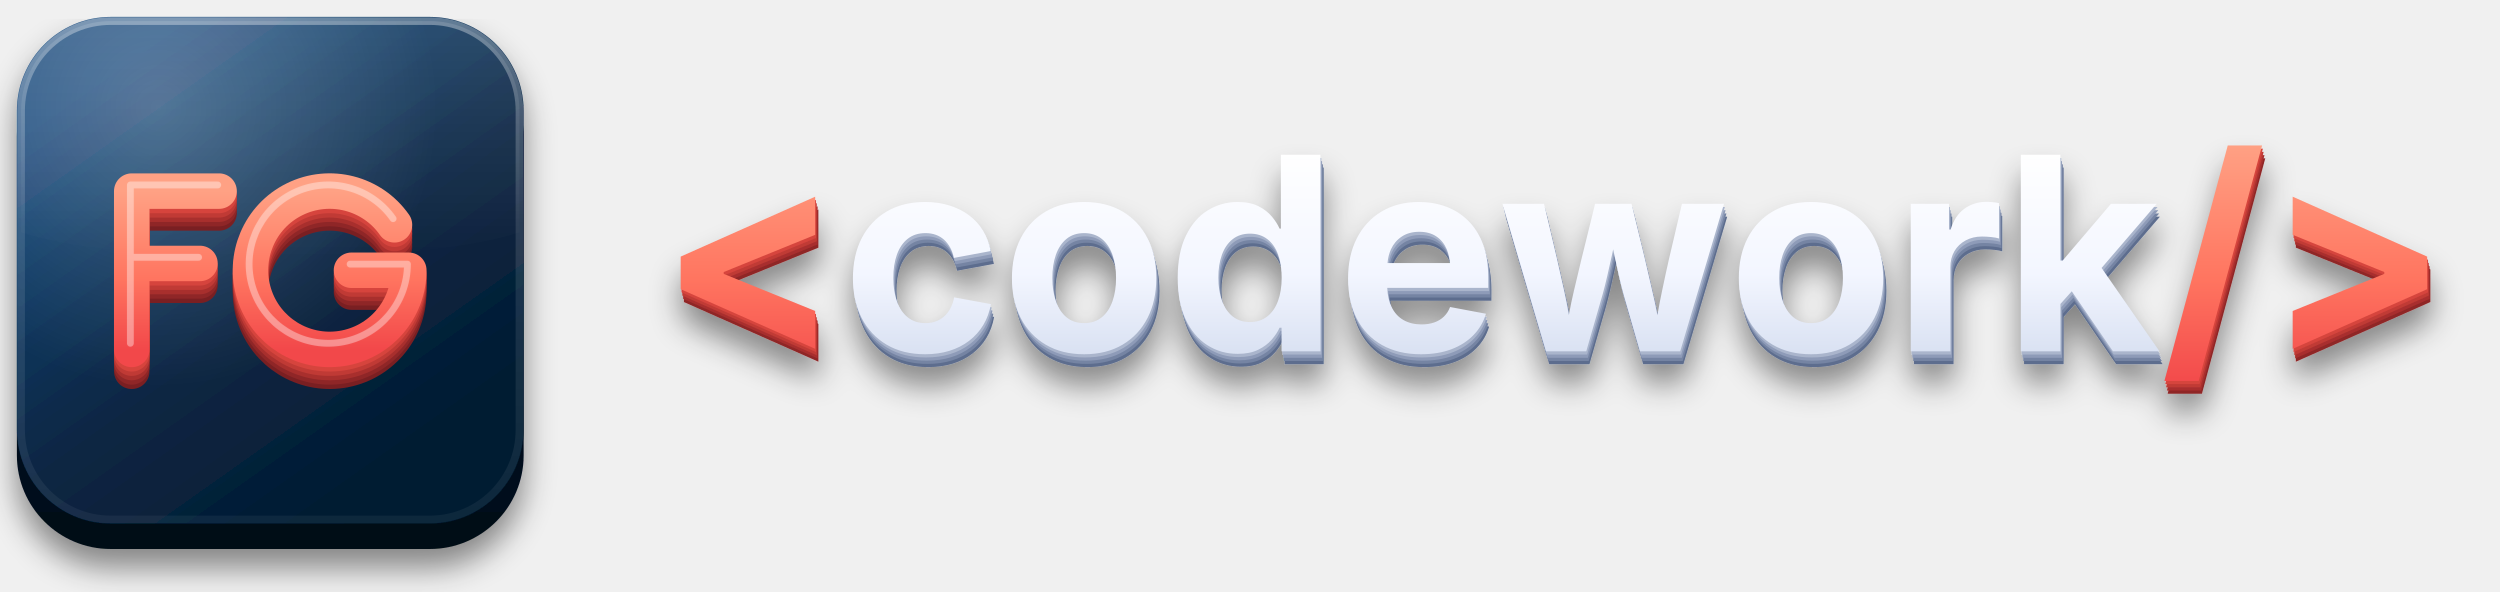
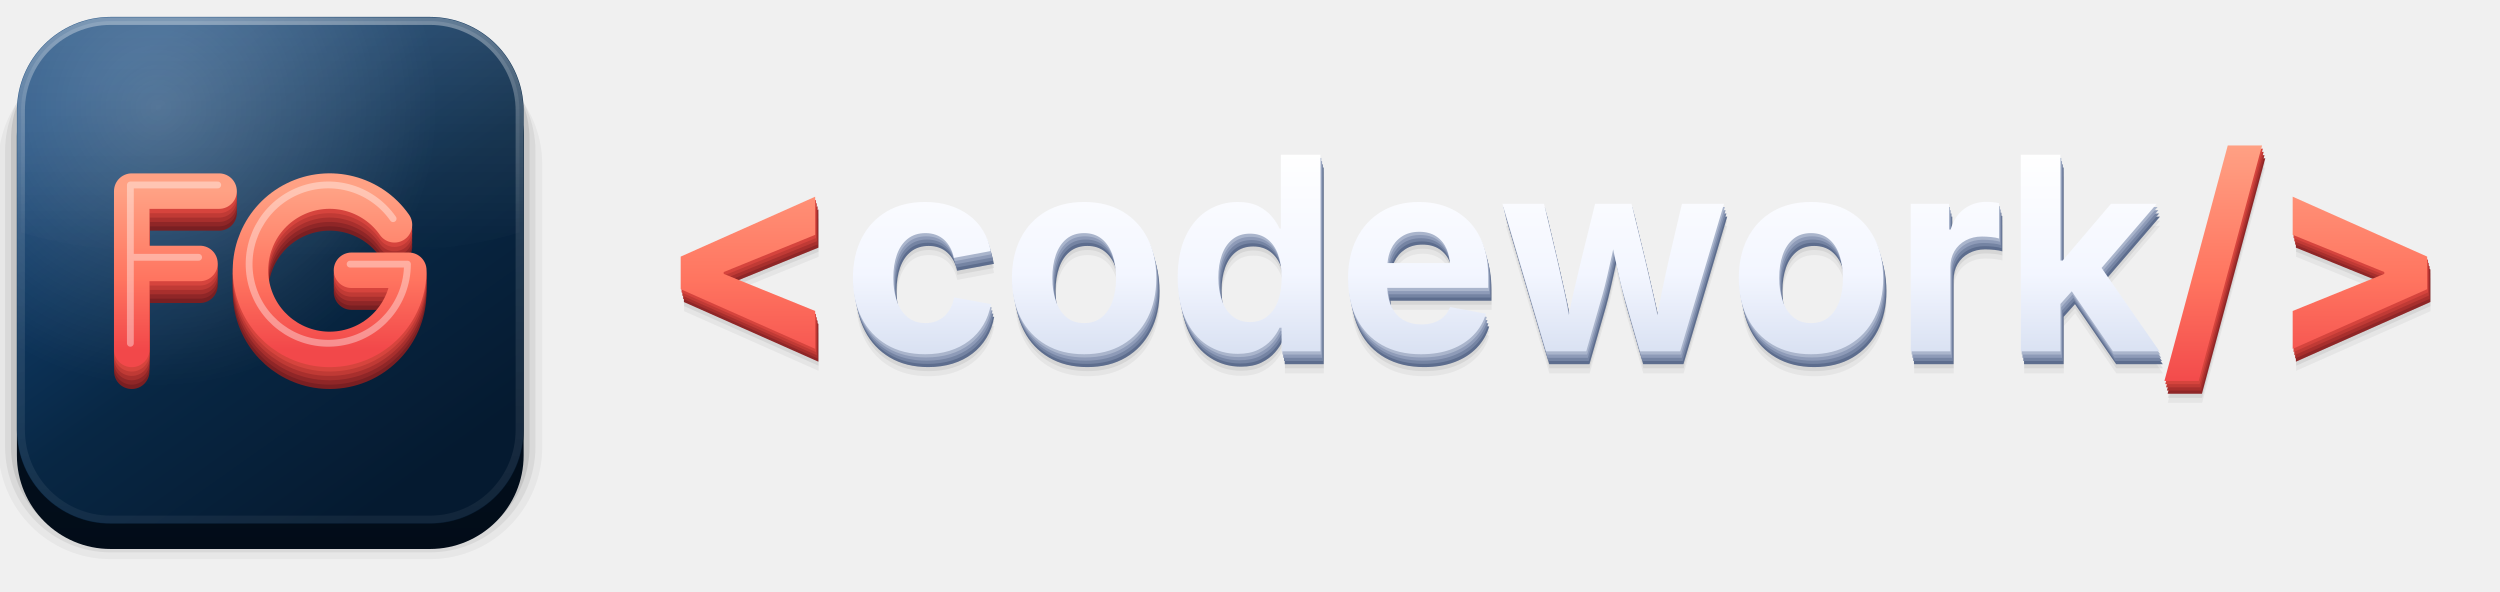
<svg xmlns="http://www.w3.org/2000/svg" aria-label="FGcodework" height="140" role="img" viewBox="0 0 296 70" width="592">
  <defs>
    <linearGradient id="t" x1="0.21" x2="0.79" y1="0.09" y2="0.91">
      <stop offset="0" stop-color="#14467a" />
      <stop offset=".55" stop-color="#082744" />
      <stop offset="1" stop-color="#051A30" />
    </linearGradient>
    <linearGradient id="side" x1="0" x2="0" y1="0" y2="1">
      <stop offset="0" stop-color="#04182c" />
      <stop offset="1" stop-color="#020c18" />
    </linearGradient>
    <radialGradient cx=".28" cy=".18" id="h" r=".55">
      <stop offset="0" stop-color="#fff" stop-opacity=".22" />
      <stop offset="1" stop-color="#fff" stop-opacity="0" />
    </radialGradient>
    <linearGradient id="gloss" x1="0" x2="0" y1="0" y2="1">
      <stop offset="0" stop-color="#fff" stop-opacity=".12" />
      <stop offset=".85" stop-color="#fff" stop-opacity=".02" />
      <stop offset="1" stop-color="#fff" stop-opacity="0" />
    </linearGradient>
    <linearGradient id="rim" x1="0" x2="0" y1="0" y2="1">
      <stop offset="0" stop-color="#fff" stop-opacity=".35" />
      <stop offset=".4" stop-color="#fff" stop-opacity=".12" />
      <stop offset="1" stop-color="#fff" stop-opacity=".05" />
    </linearGradient>
    <linearGradient id="c" x1="0" x2="0" y1="0" y2="1">
      <stop offset="0" stop-color="#FFA184" />
      <stop offset=".55" stop-color="#FF7560" />
      <stop offset="1" stop-color="#F2484A" />
    </linearGradient>
    <linearGradient gradientUnits="userSpaceOnUse" id="b" x1="0" x2="0" y1="17" y2="46">
      <stop offset="0" stop-color="#FFA184" />
      <stop offset=".55" stop-color="#FF7560" />
      <stop offset="1" stop-color="#F2484A" />
    </linearGradient>
    <linearGradient gradientUnits="userSpaceOnUse" id="w" x1="0" x2="0" y1="18" y2="42">
      <stop offset="0" stop-color="#FFFFFF" />
      <stop offset=".6" stop-color="#F3F6FF" />
      <stop offset="1" stop-color="#D9E1F2" />
    </linearGradient>
    <filter height="170%" id="ds" width="120%" x="-10%" y="-30%">
      <feDropShadow dx="0" dy="2.2" flood-color="#000" flood-opacity=".45" stdDeviation="1.8" />
    </filter>
    <filter height="160%" id="ds2" width="140%" x="-20%" y="-20%">
      <feDropShadow dx="0" dy="1.2" flood-color="#2a0a08" flood-opacity=".45" stdDeviation="1" />
    </filter>
    <filter id="blur">
      <feGaussianBlur stdDeviation=".5" />
    </filter>
  </defs>
-   <g filter="url(#ds)">
+   <g>
+     <rect fill="#000" fill-opacity="0.04" height="60" rx="13.3" width="64.4" x="-0.2" y="6.2" />
+     <rect fill="#000" fill-opacity="0.06" height="60" rx="12.5" width="62.8" x="0.6" y="5.4" />
+     <rect fill="#000" fill-opacity="0.09" height="60" rx="11.8" width="61.4" x="1.3" y="4.7" />
    <rect fill="url(#side)" height="60" rx="11.1" width="60" x="2" y="5" />
    <rect fill="url(#t)" height="60" rx="11.1" width="60" x="2" y="2" />
  </g>
  <rect fill="url(#h)" height="60" rx="11.1" width="60" x="2" y="2" />
  <path d="M13.1 2.5h37.8a10.6 10.6 0 0 1 10.6 10.6v14.4c-12 4-47 4-59 0V13.1A10.6 10.6 0 0 1 13.1 2.5z" fill="url(#gloss)" />
  <rect fill="none" height="59" rx="10.6" stroke="url(#rim)" stroke-width=".9" width="59" x="2.5" y="2.5" />
  <g fill="none" stroke-linecap="round" stroke-linejoin="round" transform="translate(32,32) scale(0.1616) translate(-261.5,-245)">
    <g stroke="#7a1f22" stroke-width="26" transform="translate(0,16.0)">
      <path d="M160 303V187H224M160 240H210" />
      <path d="M352.5 211.7A58 58 0 1 0 363 245L321 245" />
    </g>
    <g stroke="#8f2627" stroke-width="26" transform="translate(0,12.8)">
      <path d="M160 303V187H224M160 240H210" />
      <path d="M352.5 211.7A58 58 0 1 0 363 245L321 245" />
    </g>
    <g stroke="#a82f2d" stroke-width="26" transform="translate(0,9.6)">
      <path d="M160 303V187H224M160 240H210" />
      <path d="M352.5 211.7A58 58 0 1 0 363 245L321 245" />
    </g>
    <g stroke="#c03a35" stroke-width="26" transform="translate(0,6.4)">
      <path d="M160 303V187H224M160 240H210" />
      <path d="M352.5 211.7A58 58 0 1 0 363 245L321 245" />
    </g>
    <g stroke="#d6443d" stroke-width="26" transform="translate(0,3.2)">
      <path d="M160 303V187H224M160 240H210" />
      <path d="M352.5 211.7A58 58 0 1 0 363 245L321 245" />
    </g>
    <g stroke="url(#c)" stroke-width="26">
      <path d="M160 303V187H224M160 240H210" />
      <path d="M352.5 211.7A58 58 0 1 0 363 245L321 245" />
    </g>
-     <g filter="url(#blur)" stroke="#fff" stroke-opacity=".38" stroke-width="5" transform="translate(-1,-4.5)">
+     <g stroke="#fff" stroke-opacity=".38" stroke-width="5" transform="translate(-1,-4.5)">
      <path d="M160 303V187H224M160 240H210" />
      <path d="M352.5 211.7A58 58 0 1 0 363 245L321 245" />
    </g>
  </g>
-   <g filter="url(#ds)">
+   <g>
+     <path d="M80.594 34.241V30.381L96.516 23.288V27.803L85.688 32.209V32.428L96.516 36.819V41.303Z" fill="#000" fill-opacity="0.05" transform="translate(.4,2.6)" />
+     <path d="M80.594 34.241V30.381L96.516 23.288V27.803L85.688 32.209V32.428L96.516 36.819V41.303Z" fill="#000" fill-opacity="0.07" transform="translate(.4,2.0)" />
+     <path d="M80.594 34.241V30.381L96.516 23.288V27.803L85.688 32.209V32.428L96.516 36.819V41.303Z" fill="#000" fill-opacity="0.08" transform="translate(.4,1.5)" />
+     <path d="M109.531 41.944Q106.891 41.944 104.977 40.811Q103.062 39.678 102.023 37.655Q100.984 35.631 100.984 32.944Q100.984 30.225 102.023 28.202Q103.062 26.178 104.977 25.045Q106.891 23.913 109.531 23.913Q111.078 23.913 112.391 24.319Q113.703 24.725 114.719 25.475Q115.734 26.225 116.391 27.303Q117.047 28.381 117.297 29.725L112.938 30.538Q112.797 29.85 112.5 29.311Q112.203 28.772 111.781 28.389Q111.359 28.006 110.805 27.803Q110.25 27.6 109.578 27.6Q108.328 27.6 107.477 28.272Q106.625 28.944 106.195 30.147Q105.766 31.35 105.766 32.928Q105.766 34.475 106.195 35.678Q106.625 36.881 107.477 37.569Q108.328 38.256 109.578 38.256Q110.25 38.256 110.812 38.045Q111.375 37.834 111.812 37.436Q112.25 37.038 112.547 36.475Q112.844 35.913 112.969 35.209L117.328 36.006Q117.078 37.397 116.422 38.483Q115.766 39.569 114.75 40.35Q113.734 41.131 112.414 41.538Q111.094 41.944 109.531 41.944Z M128.359 41.944Q125.734 41.944 123.812 40.811Q121.891 39.678 120.852 37.655Q119.812 35.631 119.812 32.944Q119.812 30.225 120.852 28.202Q121.891 26.178 123.812 25.045Q125.734 23.913 128.359 23.913Q131.0 23.913 132.914 25.045Q134.828 26.178 135.867 28.202Q136.906 30.225 136.906 32.944Q136.906 35.631 135.867 37.655Q134.828 39.678 132.914 40.811Q131.0 41.944 128.359 41.944ZM128.359 38.256Q129.609 38.256 130.453 37.561Q131.297 36.866 131.719 35.655Q132.141 34.444 132.141 32.928Q132.141 31.381 131.719 30.178Q131.297 28.975 130.453 28.288Q129.609 27.6 128.359 27.6Q127.109 27.6 126.273 28.288Q125.438 28.975 125.016 30.178Q124.594 31.381 124.594 32.928Q124.594 34.444 125.016 35.655Q125.438 36.866 126.273 37.561Q127.109 38.256 128.359 38.256Z M146.547 41.897Q144.547 41.897 142.93 40.858Q141.312 39.819 140.375 37.811Q139.438 35.803 139.438 32.897Q139.438 29.913 140.406 27.913Q141.375 25.913 142.984 24.913Q144.594 23.913 146.531 23.913Q148.016 23.913 149.0 24.413Q149.984 24.913 150.594 25.647Q151.203 26.381 151.5 27.069H151.656V18.319H156.344V41.6H151.734V38.803H151.5Q151.188 39.506 150.57 40.217Q149.953 40.928 148.969 41.413Q147.984 41.897 146.547 41.897ZM148.0 38.131Q149.188 38.131 150.031 37.475Q150.875 36.819 151.312 35.639Q151.75 34.459 151.75 32.881Q151.75 31.288 151.32 30.123Q150.891 28.959 150.047 28.311Q149.203 27.663 148.0 27.663Q146.766 27.663 145.93 28.334Q145.094 29.006 144.672 30.178Q144.25 31.35 144.25 32.881Q144.25 34.413 144.68 35.6Q145.109 36.788 145.945 37.459Q146.781 38.131 148.0 38.131Z M168.234 41.944Q165.562 41.944 163.625 40.85Q161.688 39.756 160.648 37.741Q159.609 35.725 159.609 32.959Q159.609 30.256 160.641 28.225Q161.672 26.194 163.562 25.053Q165.453 23.913 168.0 23.913Q169.719 23.913 171.203 24.459Q172.688 25.006 173.812 26.108Q174.938 27.209 175.57 28.866Q176.203 30.522 176.203 32.772V34.084H164.25Q164.297 35.413 164.766 36.35Q165.266 37.381 166.18 37.897Q167.094 38.413 168.312 38.413Q169.141 38.413 169.812 38.178Q170.484 37.944 170.961 37.483Q171.438 37.022 171.688 36.35L175.938 37.147Q175.516 38.584 174.469 39.67Q173.422 40.756 171.852 41.35Q170.281 41.944 168.234 41.944ZM164.281 31.147H171.688Q171.594 30.272 171.312 29.553Q170.891 28.553 170.07 27.998Q169.25 27.444 168.047 27.444Q166.828 27.444 165.977 28.006Q165.125 28.569 164.688 29.522Q164.359 30.256 164.281 31.147Z M183.047 41.6 177.891 24.131H182.812L184.328 30.584Q184.719 32.319 185.172 34.35Q185.484 35.741 185.75 37.303Q186.031 35.772 186.359 34.397Q186.844 32.35 187.266 30.584L188.859 24.131H193.172L194.734 30.584Q195.125 32.35 195.609 34.381Q195.938 35.772 196.234 37.319Q196.5 35.772 196.797 34.397Q197.219 32.366 197.625 30.584L199.141 24.131H204.125L198.938 41.6H194.172L192.234 34.866Q191.953 33.85 191.672 32.623Q191.391 31.397 191.125 30.116Q191.062 29.819 191.0 29.522Q190.938 29.819 190.875 30.116Q190.594 31.397 190.312 32.631Q190.031 33.866 189.75 34.866L187.812 41.6Z M214.422 41.944Q211.797 41.944 209.875 40.811Q207.953 39.678 206.914 37.655Q205.875 35.631 205.875 32.944Q205.875 30.225 206.914 28.202Q207.953 26.178 209.875 25.045Q211.797 23.913 214.422 23.913Q217.062 23.913 218.977 25.045Q220.891 26.178 221.93 28.202Q222.969 30.225 222.969 32.944Q222.969 35.631 221.93 37.655Q220.891 39.678 218.977 40.811Q217.062 41.944 214.422 41.944ZM214.422 38.256Q215.672 38.256 216.516 37.561Q217.359 36.866 217.781 35.655Q218.203 34.444 218.203 32.928Q218.203 31.381 217.781 30.178Q217.359 28.975 216.516 28.288Q215.672 27.6 214.422 27.6Q213.172 27.6 212.336 28.288Q211.5 28.975 211.078 30.178Q210.656 31.381 210.656 32.928Q210.656 34.444 211.078 35.655Q211.5 36.866 212.336 37.561Q213.172 38.256 214.422 38.256Z M226.234 41.6V24.131H230.766V27.178H230.953Q231.438 25.553 232.57 24.725Q233.703 23.897 235.172 23.897Q235.531 23.897 235.953 23.936Q236.375 23.975 236.688 24.053V28.241Q236.375 28.131 235.781 28.069Q235.188 28.006 234.656 28.006Q233.594 28.006 232.734 28.467Q231.875 28.928 231.398 29.748Q230.922 30.569 230.922 31.663V41.6Z M239.266 41.6V18.319H243.953V30.85H244.219L249.938 24.131H255.359L248.828 31.725L255.688 41.6H250.172L245.297 34.491L243.953 35.991V41.6Z" fill="#000" fill-opacity="0.05" transform="translate(.4,2.6)" />
+     <path d="M109.531 41.944Q106.891 41.944 104.977 40.811Q103.062 39.678 102.023 37.655Q100.984 35.631 100.984 32.944Q100.984 30.225 102.023 28.202Q103.062 26.178 104.977 25.045Q106.891 23.913 109.531 23.913Q111.078 23.913 112.391 24.319Q113.703 24.725 114.719 25.475Q115.734 26.225 116.391 27.303Q117.047 28.381 117.297 29.725L112.938 30.538Q112.797 29.85 112.5 29.311Q112.203 28.772 111.781 28.389Q111.359 28.006 110.805 27.803Q110.25 27.6 109.578 27.6Q108.328 27.6 107.477 28.272Q106.625 28.944 106.195 30.147Q105.766 31.35 105.766 32.928Q105.766 34.475 106.195 35.678Q106.625 36.881 107.477 37.569Q108.328 38.256 109.578 38.256Q110.25 38.256 110.812 38.045Q111.375 37.834 111.812 37.436Q112.25 37.038 112.547 36.475Q112.844 35.913 112.969 35.209L117.328 36.006Q117.078 37.397 116.422 38.483Q115.766 39.569 114.75 40.35Q113.734 41.131 112.414 41.538Q111.094 41.944 109.531 41.944Z M128.359 41.944Q125.734 41.944 123.812 40.811Q121.891 39.678 120.852 37.655Q119.812 35.631 119.812 32.944Q119.812 30.225 120.852 28.202Q121.891 26.178 123.812 25.045Q125.734 23.913 128.359 23.913Q131.0 23.913 132.914 25.045Q134.828 26.178 135.867 28.202Q136.906 30.225 136.906 32.944Q136.906 35.631 135.867 37.655Q134.828 39.678 132.914 40.811Q131.0 41.944 128.359 41.944ZM128.359 38.256Q129.609 38.256 130.453 37.561Q131.297 36.866 131.719 35.655Q132.141 34.444 132.141 32.928Q132.141 31.381 131.719 30.178Q131.297 28.975 130.453 28.288Q129.609 27.6 128.359 27.6Q127.109 27.6 126.273 28.288Q125.438 28.975 125.016 30.178Q124.594 31.381 124.594 32.928Q124.594 34.444 125.016 35.655Q125.438 36.866 126.273 37.561Q127.109 38.256 128.359 38.256Z M146.547 41.897Q144.547 41.897 142.93 40.858Q141.312 39.819 140.375 37.811Q139.438 35.803 139.438 32.897Q139.438 29.913 140.406 27.913Q141.375 25.913 142.984 24.913Q144.594 23.913 146.531 23.913Q148.016 23.913 149.0 24.413Q149.984 24.913 150.594 25.647Q151.203 26.381 151.5 27.069H151.656V18.319H156.344V41.6H151.734V38.803H151.5Q151.188 39.506 150.57 40.217Q149.953 40.928 148.969 41.413Q147.984 41.897 146.547 41.897ZM148.0 38.131Q149.188 38.131 150.031 37.475Q150.875 36.819 151.312 35.639Q151.75 34.459 151.75 32.881Q151.75 31.288 151.32 30.123Q150.891 28.959 150.047 28.311Q149.203 27.663 148.0 27.663Q146.766 27.663 145.93 28.334Q145.094 29.006 144.672 30.178Q144.25 31.35 144.25 32.881Q144.25 34.413 144.68 35.6Q145.109 36.788 145.945 37.459Q146.781 38.131 148.0 38.131Z M168.234 41.944Q165.562 41.944 163.625 40.85Q161.688 39.756 160.648 37.741Q159.609 35.725 159.609 32.959Q159.609 30.256 160.641 28.225Q161.672 26.194 163.562 25.053Q165.453 23.913 168.0 23.913Q169.719 23.913 171.203 24.459Q172.688 25.006 173.812 26.108Q174.938 27.209 175.57 28.866Q176.203 30.522 176.203 32.772V34.084H164.25Q164.297 35.413 164.766 36.35Q165.266 37.381 166.18 37.897Q167.094 38.413 168.312 38.413Q169.141 38.413 169.812 38.178Q170.484 37.944 170.961 37.483Q171.438 37.022 171.688 36.35L175.938 37.147Q175.516 38.584 174.469 39.67Q173.422 40.756 171.852 41.35Q170.281 41.944 168.234 41.944ZM164.281 31.147H171.688Q171.594 30.272 171.312 29.553Q170.891 28.553 170.07 27.998Q169.25 27.444 168.047 27.444Q166.828 27.444 165.977 28.006Q165.125 28.569 164.688 29.522Q164.359 30.256 164.281 31.147Z M183.047 41.6 177.891 24.131H182.812L184.328 30.584Q184.719 32.319 185.172 34.35Q185.484 35.741 185.75 37.303Q186.031 35.772 186.359 34.397Q186.844 32.35 187.266 30.584L188.859 24.131H193.172L194.734 30.584Q195.125 32.35 195.609 34.381Q195.938 35.772 196.234 37.319Q196.5 35.772 196.797 34.397Q197.219 32.366 197.625 30.584L199.141 24.131H204.125L198.938 41.6H194.172L192.234 34.866Q191.953 33.85 191.672 32.623Q191.391 31.397 191.125 30.116Q191.062 29.819 191.0 29.522Q190.938 29.819 190.875 30.116Q190.594 31.397 190.312 32.631Q190.031 33.866 189.75 34.866L187.812 41.6Z M214.422 41.944Q211.797 41.944 209.875 40.811Q207.953 39.678 206.914 37.655Q205.875 35.631 205.875 32.944Q205.875 30.225 206.914 28.202Q207.953 26.178 209.875 25.045Q211.797 23.913 214.422 23.913Q217.062 23.913 218.977 25.045Q220.891 26.178 221.93 28.202Q222.969 30.225 222.969 32.944Q222.969 35.631 221.93 37.655Q220.891 39.678 218.977 40.811Q217.062 41.944 214.422 41.944ZM214.422 38.256Q215.672 38.256 216.516 37.561Q217.359 36.866 217.781 35.655Q218.203 34.444 218.203 32.928Q218.203 31.381 217.781 30.178Q217.359 28.975 216.516 28.288Q215.672 27.6 214.422 27.6Q213.172 27.6 212.336 28.288Q211.5 28.975 211.078 30.178Q210.656 31.381 210.656 32.928Q210.656 34.444 211.078 35.655Q211.5 36.866 212.336 37.561Q213.172 38.256 214.422 38.256Z M226.234 41.6V24.131H230.766V27.178H230.953Q231.438 25.553 232.57 24.725Q233.703 23.897 235.172 23.897Q235.531 23.897 235.953 23.936Q236.375 23.975 236.688 24.053V28.241Q236.375 28.131 235.781 28.069Q235.188 28.006 234.656 28.006Q233.594 28.006 232.734 28.467Q231.875 28.928 231.398 29.748Q230.922 30.569 230.922 31.663V41.6Z M239.266 41.6V18.319H243.953V30.85H244.219L249.938 24.131H255.359L248.828 31.725L255.688 41.6H250.172L245.297 34.491L243.953 35.991V41.6Z" fill="#000" fill-opacity="0.07" transform="translate(.4,2.0)" />
+     <path d="M109.531 41.944Q106.891 41.944 104.977 40.811Q103.062 39.678 102.023 37.655Q100.984 35.631 100.984 32.944Q100.984 30.225 102.023 28.202Q103.062 26.178 104.977 25.045Q106.891 23.913 109.531 23.913Q111.078 23.913 112.391 24.319Q113.703 24.725 114.719 25.475Q115.734 26.225 116.391 27.303Q117.047 28.381 117.297 29.725L112.938 30.538Q112.797 29.85 112.5 29.311Q112.203 28.772 111.781 28.389Q111.359 28.006 110.805 27.803Q110.25 27.6 109.578 27.6Q108.328 27.6 107.477 28.272Q106.625 28.944 106.195 30.147Q105.766 31.35 105.766 32.928Q105.766 34.475 106.195 35.678Q106.625 36.881 107.477 37.569Q108.328 38.256 109.578 38.256Q110.25 38.256 110.812 38.045Q111.375 37.834 111.812 37.436Q112.25 37.038 112.547 36.475Q112.844 35.913 112.969 35.209L117.328 36.006Q117.078 37.397 116.422 38.483Q115.766 39.569 114.75 40.35Q113.734 41.131 112.414 41.538Q111.094 41.944 109.531 41.944Z M128.359 41.944Q125.734 41.944 123.812 40.811Q121.891 39.678 120.852 37.655Q119.812 35.631 119.812 32.944Q119.812 30.225 120.852 28.202Q121.891 26.178 123.812 25.045Q125.734 23.913 128.359 23.913Q131.0 23.913 132.914 25.045Q134.828 26.178 135.867 28.202Q136.906 30.225 136.906 32.944Q136.906 35.631 135.867 37.655Q134.828 39.678 132.914 40.811Q131.0 41.944 128.359 41.944ZM128.359 38.256Q129.609 38.256 130.453 37.561Q131.297 36.866 131.719 35.655Q132.141 34.444 132.141 32.928Q132.141 31.381 131.719 30.178Q131.297 28.975 130.453 28.288Q129.609 27.6 128.359 27.6Q127.109 27.6 126.273 28.288Q125.438 28.975 125.016 30.178Q124.594 31.381 124.594 32.928Q124.594 34.444 125.016 35.655Q125.438 36.866 126.273 37.561Q127.109 38.256 128.359 38.256Z M146.547 41.897Q144.547 41.897 142.93 40.858Q141.312 39.819 140.375 37.811Q139.438 35.803 139.438 32.897Q139.438 29.913 140.406 27.913Q141.375 25.913 142.984 24.913Q144.594 23.913 146.531 23.913Q148.016 23.913 149.0 24.413Q149.984 24.913 150.594 25.647Q151.203 26.381 151.5 27.069H151.656V18.319H156.344V41.6H151.734V38.803H151.5Q151.188 39.506 150.57 40.217Q149.953 40.928 148.969 41.413Q147.984 41.897 146.547 41.897ZM148.0 38.131Q149.188 38.131 150.031 37.475Q150.875 36.819 151.312 35.639Q151.75 34.459 151.75 32.881Q151.75 31.288 151.32 30.123Q150.891 28.959 150.047 28.311Q149.203 27.663 148.0 27.663Q146.766 27.663 145.93 28.334Q145.094 29.006 144.672 30.178Q144.25 31.35 144.25 32.881Q144.25 34.413 144.68 35.6Q145.109 36.788 145.945 37.459Q146.781 38.131 148.0 38.131Z M168.234 41.944Q165.562 41.944 163.625 40.85Q161.688 39.756 160.648 37.741Q159.609 35.725 159.609 32.959Q159.609 30.256 160.641 28.225Q161.672 26.194 163.562 25.053Q165.453 23.913 168.0 23.913Q169.719 23.913 171.203 24.459Q172.688 25.006 173.812 26.108Q174.938 27.209 175.57 28.866Q176.203 30.522 176.203 32.772V34.084H164.25Q164.297 35.413 164.766 36.35Q165.266 37.381 166.18 37.897Q167.094 38.413 168.312 38.413Q169.141 38.413 169.812 38.178Q170.484 37.944 170.961 37.483Q171.438 37.022 171.688 36.35L175.938 37.147Q175.516 38.584 174.469 39.67Q173.422 40.756 171.852 41.35Q170.281 41.944 168.234 41.944ZM164.281 31.147H171.688Q171.594 30.272 171.312 29.553Q170.891 28.553 170.07 27.998Q169.25 27.444 168.047 27.444Q166.828 27.444 165.977 28.006Q165.125 28.569 164.688 29.522Q164.359 30.256 164.281 31.147Z M183.047 41.6 177.891 24.131H182.812L184.328 30.584Q184.719 32.319 185.172 34.35Q185.484 35.741 185.75 37.303Q186.031 35.772 186.359 34.397Q186.844 32.35 187.266 30.584L188.859 24.131H193.172L194.734 30.584Q195.125 32.35 195.609 34.381Q195.938 35.772 196.234 37.319Q196.5 35.772 196.797 34.397Q197.219 32.366 197.625 30.584L199.141 24.131H204.125L198.938 41.6H194.172L192.234 34.866Q191.953 33.85 191.672 32.623Q191.391 31.397 191.125 30.116Q191.062 29.819 191.0 29.522Q190.938 29.819 190.875 30.116Q190.594 31.397 190.312 32.631Q190.031 33.866 189.75 34.866L187.812 41.6Z M214.422 41.944Q211.797 41.944 209.875 40.811Q207.953 39.678 206.914 37.655Q205.875 35.631 205.875 32.944Q205.875 30.225 206.914 28.202Q207.953 26.178 209.875 25.045Q211.797 23.913 214.422 23.913Q217.062 23.913 218.977 25.045Q220.891 26.178 221.93 28.202Q222.969 30.225 222.969 32.944Q222.969 35.631 221.93 37.655Q220.891 39.678 218.977 40.811Q217.062 41.944 214.422 41.944ZM214.422 38.256Q215.672 38.256 216.516 37.561Q217.359 36.866 217.781 35.655Q218.203 34.444 218.203 32.928Q218.203 31.381 217.781 30.178Q217.359 28.975 216.516 28.288Q215.672 27.6 214.422 27.6Q213.172 27.6 212.336 28.288Q211.5 28.975 211.078 30.178Q210.656 31.381 210.656 32.928Q210.656 34.444 211.078 35.655Q211.5 36.866 212.336 37.561Q213.172 38.256 214.422 38.256Z M226.234 41.6V24.131H230.766V27.178H230.953Q231.438 25.553 232.57 24.725Q233.703 23.897 235.172 23.897Q235.531 23.897 235.953 23.936Q236.375 23.975 236.688 24.053V28.241Q236.375 28.131 235.781 28.069Q235.188 28.006 234.656 28.006Q233.594 28.006 232.734 28.467Q231.875 28.928 231.398 29.748Q230.922 30.569 230.922 31.663V41.6Z M239.266 41.6V18.319H243.953V30.85H244.219L249.938 24.131H255.359L248.828 31.725L255.688 41.6H250.172L245.297 34.491L243.953 35.991V41.6Z" fill="#000" fill-opacity="0.08" transform="translate(.4,1.5)" />
+     <path d="M267.828 17.225 260.328 45.1H256.266L263.766 17.225Z M287.375 34.241 271.453 41.303V36.819L282.297 32.428V32.209L271.453 27.803V23.288L287.375 30.381Z" fill="#000" fill-opacity="0.05" transform="translate(.4,2.6)" />
+     <path d="M267.828 17.225 260.328 45.1H256.266L263.766 17.225Z M287.375 34.241 271.453 41.303V36.819L282.297 32.428V32.209L271.453 27.803V23.288L287.375 30.381Z" fill="#000" fill-opacity="0.07" transform="translate(.4,2.0)" />
+     <path d="M267.828 17.225 260.328 45.1H256.266L263.766 17.225Z M287.375 34.241 271.453 41.303V36.819L282.297 32.428V32.209L271.453 27.803V23.288L287.375 30.381Z" fill="#000" fill-opacity="0.08" transform="translate(.4,1.5)" />
    <path d="M80.594 34.241V30.381L96.516 23.288V27.803L85.688 32.209V32.428L96.516 36.819V41.303Z" fill="#8f2627" transform="translate(0.38,1.52)" />
    <path d="M80.594 34.241V30.381L96.516 23.288V27.803L85.688 32.209V32.428L96.516 36.819V41.303Z" fill="#a82f2d" transform="translate(0.29,1.14)" />
    <path d="M80.594 34.241V30.381L96.516 23.288V27.803L85.688 32.209V32.428L96.516 36.819V41.303Z" fill="#c03a35" transform="translate(0.19,0.76)" />
    <path d="M80.594 34.241V30.381L96.516 23.288V27.803L85.688 32.209V32.428L96.516 36.819V41.303Z" fill="#d6443d" transform="translate(0.10,0.38)" />
    <path d="M109.531 41.944Q106.891 41.944 104.977 40.811Q103.062 39.678 102.023 37.655Q100.984 35.631 100.984 32.944Q100.984 30.225 102.023 28.202Q103.062 26.178 104.977 25.045Q106.891 23.913 109.531 23.913Q111.078 23.913 112.391 24.319Q113.703 24.725 114.719 25.475Q115.734 26.225 116.391 27.303Q117.047 28.381 117.297 29.725L112.938 30.538Q112.797 29.85 112.5 29.311Q112.203 28.772 111.781 28.389Q111.359 28.006 110.805 27.803Q110.25 27.6 109.578 27.6Q108.328 27.6 107.477 28.272Q106.625 28.944 106.195 30.147Q105.766 31.35 105.766 32.928Q105.766 34.475 106.195 35.678Q106.625 36.881 107.477 37.569Q108.328 38.256 109.578 38.256Q110.25 38.256 110.812 38.045Q111.375 37.834 111.812 37.436Q112.25 37.038 112.547 36.475Q112.844 35.913 112.969 35.209L117.328 36.006Q117.078 37.397 116.422 38.483Q115.766 39.569 114.75 40.35Q113.734 41.131 112.414 41.538Q111.094 41.944 109.531 41.944Z M128.359 41.944Q125.734 41.944 123.812 40.811Q121.891 39.678 120.852 37.655Q119.812 35.631 119.812 32.944Q119.812 30.225 120.852 28.202Q121.891 26.178 123.812 25.045Q125.734 23.913 128.359 23.913Q131.0 23.913 132.914 25.045Q134.828 26.178 135.867 28.202Q136.906 30.225 136.906 32.944Q136.906 35.631 135.867 37.655Q134.828 39.678 132.914 40.811Q131.0 41.944 128.359 41.944ZM128.359 38.256Q129.609 38.256 130.453 37.561Q131.297 36.866 131.719 35.655Q132.141 34.444 132.141 32.928Q132.141 31.381 131.719 30.178Q131.297 28.975 130.453 28.288Q129.609 27.6 128.359 27.6Q127.109 27.6 126.273 28.288Q125.438 28.975 125.016 30.178Q124.594 31.381 124.594 32.928Q124.594 34.444 125.016 35.655Q125.438 36.866 126.273 37.561Q127.109 38.256 128.359 38.256Z M146.547 41.897Q144.547 41.897 142.93 40.858Q141.312 39.819 140.375 37.811Q139.438 35.803 139.438 32.897Q139.438 29.913 140.406 27.913Q141.375 25.913 142.984 24.913Q144.594 23.913 146.531 23.913Q148.016 23.913 149.0 24.413Q149.984 24.913 150.594 25.647Q151.203 26.381 151.5 27.069H151.656V18.319H156.344V41.6H151.734V38.803H151.5Q151.188 39.506 150.57 40.217Q149.953 40.928 148.969 41.413Q147.984 41.897 146.547 41.897ZM148.0 38.131Q149.188 38.131 150.031 37.475Q150.875 36.819 151.312 35.639Q151.75 34.459 151.75 32.881Q151.75 31.288 151.32 30.123Q150.891 28.959 150.047 28.311Q149.203 27.663 148.0 27.663Q146.766 27.663 145.93 28.334Q145.094 29.006 144.672 30.178Q144.25 31.35 144.25 32.881Q144.25 34.413 144.68 35.6Q145.109 36.788 145.945 37.459Q146.781 38.131 148.0 38.131Z M168.234 41.944Q165.562 41.944 163.625 40.85Q161.688 39.756 160.648 37.741Q159.609 35.725 159.609 32.959Q159.609 30.256 160.641 28.225Q161.672 26.194 163.562 25.053Q165.453 23.913 168.0 23.913Q169.719 23.913 171.203 24.459Q172.688 25.006 173.812 26.108Q174.938 27.209 175.57 28.866Q176.203 30.522 176.203 32.772V34.084H164.25Q164.297 35.413 164.766 36.35Q165.266 37.381 166.18 37.897Q167.094 38.413 168.312 38.413Q169.141 38.413 169.812 38.178Q170.484 37.944 170.961 37.483Q171.438 37.022 171.688 36.35L175.938 37.147Q175.516 38.584 174.469 39.67Q173.422 40.756 171.852 41.35Q170.281 41.944 168.234 41.944ZM164.281 31.147H171.688Q171.594 30.272 171.312 29.553Q170.891 28.553 170.07 27.998Q169.25 27.444 168.047 27.444Q166.828 27.444 165.977 28.006Q165.125 28.569 164.688 29.522Q164.359 30.256 164.281 31.147Z M183.047 41.6 177.891 24.131H182.812L184.328 30.584Q184.719 32.319 185.172 34.35Q185.484 35.741 185.75 37.303Q186.031 35.772 186.359 34.397Q186.844 32.35 187.266 30.584L188.859 24.131H193.172L194.734 30.584Q195.125 32.35 195.609 34.381Q195.938 35.772 196.234 37.319Q196.5 35.772 196.797 34.397Q197.219 32.366 197.625 30.584L199.141 24.131H204.125L198.938 41.6H194.172L192.234 34.866Q191.953 33.85 191.672 32.623Q191.391 31.397 191.125 30.116Q191.062 29.819 191.0 29.522Q190.938 29.819 190.875 30.116Q190.594 31.397 190.312 32.631Q190.031 33.866 189.75 34.866L187.812 41.6Z M214.422 41.944Q211.797 41.944 209.875 40.811Q207.953 39.678 206.914 37.655Q205.875 35.631 205.875 32.944Q205.875 30.225 206.914 28.202Q207.953 26.178 209.875 25.045Q211.797 23.913 214.422 23.913Q217.062 23.913 218.977 25.045Q220.891 26.178 221.93 28.202Q222.969 30.225 222.969 32.944Q222.969 35.631 221.93 37.655Q220.891 39.678 218.977 40.811Q217.062 41.944 214.422 41.944ZM214.422 38.256Q215.672 38.256 216.516 37.561Q217.359 36.866 217.781 35.655Q218.203 34.444 218.203 32.928Q218.203 31.381 217.781 30.178Q217.359 28.975 216.516 28.288Q215.672 27.6 214.422 27.6Q213.172 27.6 212.336 28.288Q211.5 28.975 211.078 30.178Q210.656 31.381 210.656 32.928Q210.656 34.444 211.078 35.655Q211.5 36.866 212.336 37.561Q213.172 38.256 214.422 38.256Z M226.234 41.6V24.131H230.766V27.178H230.953Q231.438 25.553 232.57 24.725Q233.703 23.897 235.172 23.897Q235.531 23.897 235.953 23.936Q236.375 23.975 236.688 24.053V28.241Q236.375 28.131 235.781 28.069Q235.188 28.006 234.656 28.006Q233.594 28.006 232.734 28.467Q231.875 28.928 231.398 29.748Q230.922 30.569 230.922 31.663V41.6Z M239.266 41.6V18.319H243.953V30.85H244.219L249.938 24.131H255.359L248.828 31.725L255.688 41.6H250.172L245.297 34.491L243.953 35.991V41.6Z" fill="#5d6d8e" transform="translate(0.38,1.52)" />
    <path d="M109.531 41.944Q106.891 41.944 104.977 40.811Q103.062 39.678 102.023 37.655Q100.984 35.631 100.984 32.944Q100.984 30.225 102.023 28.202Q103.062 26.178 104.977 25.045Q106.891 23.913 109.531 23.913Q111.078 23.913 112.391 24.319Q113.703 24.725 114.719 25.475Q115.734 26.225 116.391 27.303Q117.047 28.381 117.297 29.725L112.938 30.538Q112.797 29.85 112.5 29.311Q112.203 28.772 111.781 28.389Q111.359 28.006 110.805 27.803Q110.25 27.6 109.578 27.6Q108.328 27.6 107.477 28.272Q106.625 28.944 106.195 30.147Q105.766 31.35 105.766 32.928Q105.766 34.475 106.195 35.678Q106.625 36.881 107.477 37.569Q108.328 38.256 109.578 38.256Q110.25 38.256 110.812 38.045Q111.375 37.834 111.812 37.436Q112.25 37.038 112.547 36.475Q112.844 35.913 112.969 35.209L117.328 36.006Q117.078 37.397 116.422 38.483Q115.766 39.569 114.75 40.35Q113.734 41.131 112.414 41.538Q111.094 41.944 109.531 41.944Z M128.359 41.944Q125.734 41.944 123.812 40.811Q121.891 39.678 120.852 37.655Q119.812 35.631 119.812 32.944Q119.812 30.225 120.852 28.202Q121.891 26.178 123.812 25.045Q125.734 23.913 128.359 23.913Q131.0 23.913 132.914 25.045Q134.828 26.178 135.867 28.202Q136.906 30.225 136.906 32.944Q136.906 35.631 135.867 37.655Q134.828 39.678 132.914 40.811Q131.0 41.944 128.359 41.944ZM128.359 38.256Q129.609 38.256 130.453 37.561Q131.297 36.866 131.719 35.655Q132.141 34.444 132.141 32.928Q132.141 31.381 131.719 30.178Q131.297 28.975 130.453 28.288Q129.609 27.6 128.359 27.6Q127.109 27.6 126.273 28.288Q125.438 28.975 125.016 30.178Q124.594 31.381 124.594 32.928Q124.594 34.444 125.016 35.655Q125.438 36.866 126.273 37.561Q127.109 38.256 128.359 38.256Z M146.547 41.897Q144.547 41.897 142.93 40.858Q141.312 39.819 140.375 37.811Q139.438 35.803 139.438 32.897Q139.438 29.913 140.406 27.913Q141.375 25.913 142.984 24.913Q144.594 23.913 146.531 23.913Q148.016 23.913 149.0 24.413Q149.984 24.913 150.594 25.647Q151.203 26.381 151.5 27.069H151.656V18.319H156.344V41.6H151.734V38.803H151.5Q151.188 39.506 150.57 40.217Q149.953 40.928 148.969 41.413Q147.984 41.897 146.547 41.897ZM148.0 38.131Q149.188 38.131 150.031 37.475Q150.875 36.819 151.312 35.639Q151.75 34.459 151.75 32.881Q151.75 31.288 151.32 30.123Q150.891 28.959 150.047 28.311Q149.203 27.663 148.0 27.663Q146.766 27.663 145.93 28.334Q145.094 29.006 144.672 30.178Q144.25 31.35 144.25 32.881Q144.25 34.413 144.68 35.6Q145.109 36.788 145.945 37.459Q146.781 38.131 148.0 38.131Z M168.234 41.944Q165.562 41.944 163.625 40.85Q161.688 39.756 160.648 37.741Q159.609 35.725 159.609 32.959Q159.609 30.256 160.641 28.225Q161.672 26.194 163.562 25.053Q165.453 23.913 168.0 23.913Q169.719 23.913 171.203 24.459Q172.688 25.006 173.812 26.108Q174.938 27.209 175.57 28.866Q176.203 30.522 176.203 32.772V34.084H164.25Q164.297 35.413 164.766 36.35Q165.266 37.381 166.18 37.897Q167.094 38.413 168.312 38.413Q169.141 38.413 169.812 38.178Q170.484 37.944 170.961 37.483Q171.438 37.022 171.688 36.35L175.938 37.147Q175.516 38.584 174.469 39.67Q173.422 40.756 171.852 41.35Q170.281 41.944 168.234 41.944ZM164.281 31.147H171.688Q171.594 30.272 171.312 29.553Q170.891 28.553 170.07 27.998Q169.25 27.444 168.047 27.444Q166.828 27.444 165.977 28.006Q165.125 28.569 164.688 29.522Q164.359 30.256 164.281 31.147Z M183.047 41.6 177.891 24.131H182.812L184.328 30.584Q184.719 32.319 185.172 34.35Q185.484 35.741 185.75 37.303Q186.031 35.772 186.359 34.397Q186.844 32.35 187.266 30.584L188.859 24.131H193.172L194.734 30.584Q195.125 32.35 195.609 34.381Q195.938 35.772 196.234 37.319Q196.5 35.772 196.797 34.397Q197.219 32.366 197.625 30.584L199.141 24.131H204.125L198.938 41.6H194.172L192.234 34.866Q191.953 33.85 191.672 32.623Q191.391 31.397 191.125 30.116Q191.062 29.819 191.0 29.522Q190.938 29.819 190.875 30.116Q190.594 31.397 190.312 32.631Q190.031 33.866 189.75 34.866L187.812 41.6Z M214.422 41.944Q211.797 41.944 209.875 40.811Q207.953 39.678 206.914 37.655Q205.875 35.631 205.875 32.944Q205.875 30.225 206.914 28.202Q207.953 26.178 209.875 25.045Q211.797 23.913 214.422 23.913Q217.062 23.913 218.977 25.045Q220.891 26.178 221.93 28.202Q222.969 30.225 222.969 32.944Q222.969 35.631 221.93 37.655Q220.891 39.678 218.977 40.811Q217.062 41.944 214.422 41.944ZM214.422 38.256Q215.672 38.256 216.516 37.561Q217.359 36.866 217.781 35.655Q218.203 34.444 218.203 32.928Q218.203 31.381 217.781 30.178Q217.359 28.975 216.516 28.288Q215.672 27.6 214.422 27.6Q213.172 27.6 212.336 28.288Q211.5 28.975 211.078 30.178Q210.656 31.381 210.656 32.928Q210.656 34.444 211.078 35.655Q211.5 36.866 212.336 37.561Q213.172 38.256 214.422 38.256Z M226.234 41.6V24.131H230.766V27.178H230.953Q231.438 25.553 232.57 24.725Q233.703 23.897 235.172 23.897Q235.531 23.897 235.953 23.936Q236.375 23.975 236.688 24.053V28.241Q236.375 28.131 235.781 28.069Q235.188 28.006 234.656 28.006Q233.594 28.006 232.734 28.467Q231.875 28.928 231.398 29.748Q230.922 30.569 230.922 31.663V41.6Z M239.266 41.6V18.319H243.953V30.85H244.219L249.938 24.131H255.359L248.828 31.725L255.688 41.6H250.172L245.297 34.491L243.953 35.991V41.6Z" fill="#7584a3" transform="translate(0.29,1.14)" />
    <path d="M109.531 41.944Q106.891 41.944 104.977 40.811Q103.062 39.678 102.023 37.655Q100.984 35.631 100.984 32.944Q100.984 30.225 102.023 28.202Q103.062 26.178 104.977 25.045Q106.891 23.913 109.531 23.913Q111.078 23.913 112.391 24.319Q113.703 24.725 114.719 25.475Q115.734 26.225 116.391 27.303Q117.047 28.381 117.297 29.725L112.938 30.538Q112.797 29.85 112.5 29.311Q112.203 28.772 111.781 28.389Q111.359 28.006 110.805 27.803Q110.25 27.6 109.578 27.6Q108.328 27.6 107.477 28.272Q106.625 28.944 106.195 30.147Q105.766 31.35 105.766 32.928Q105.766 34.475 106.195 35.678Q106.625 36.881 107.477 37.569Q108.328 38.256 109.578 38.256Q110.25 38.256 110.812 38.045Q111.375 37.834 111.812 37.436Q112.25 37.038 112.547 36.475Q112.844 35.913 112.969 35.209L117.328 36.006Q117.078 37.397 116.422 38.483Q115.766 39.569 114.75 40.35Q113.734 41.131 112.414 41.538Q111.094 41.944 109.531 41.944Z M128.359 41.944Q125.734 41.944 123.812 40.811Q121.891 39.678 120.852 37.655Q119.812 35.631 119.812 32.944Q119.812 30.225 120.852 28.202Q121.891 26.178 123.812 25.045Q125.734 23.913 128.359 23.913Q131.0 23.913 132.914 25.045Q134.828 26.178 135.867 28.202Q136.906 30.225 136.906 32.944Q136.906 35.631 135.867 37.655Q134.828 39.678 132.914 40.811Q131.0 41.944 128.359 41.944ZM128.359 38.256Q129.609 38.256 130.453 37.561Q131.297 36.866 131.719 35.655Q132.141 34.444 132.141 32.928Q132.141 31.381 131.719 30.178Q131.297 28.975 130.453 28.288Q129.609 27.6 128.359 27.6Q127.109 27.6 126.273 28.288Q125.438 28.975 125.016 30.178Q124.594 31.381 124.594 32.928Q124.594 34.444 125.016 35.655Q125.438 36.866 126.273 37.561Q127.109 38.256 128.359 38.256Z M146.547 41.897Q144.547 41.897 142.93 40.858Q141.312 39.819 140.375 37.811Q139.438 35.803 139.438 32.897Q139.438 29.913 140.406 27.913Q141.375 25.913 142.984 24.913Q144.594 23.913 146.531 23.913Q148.016 23.913 149.0 24.413Q149.984 24.913 150.594 25.647Q151.203 26.381 151.5 27.069H151.656V18.319H156.344V41.6H151.734V38.803H151.5Q151.188 39.506 150.57 40.217Q149.953 40.928 148.969 41.413Q147.984 41.897 146.547 41.897ZM148.0 38.131Q149.188 38.131 150.031 37.475Q150.875 36.819 151.312 35.639Q151.75 34.459 151.75 32.881Q151.75 31.288 151.32 30.123Q150.891 28.959 150.047 28.311Q149.203 27.663 148.0 27.663Q146.766 27.663 145.93 28.334Q145.094 29.006 144.672 30.178Q144.25 31.35 144.25 32.881Q144.25 34.413 144.68 35.6Q145.109 36.788 145.945 37.459Q146.781 38.131 148.0 38.131Z M168.234 41.944Q165.562 41.944 163.625 40.85Q161.688 39.756 160.648 37.741Q159.609 35.725 159.609 32.959Q159.609 30.256 160.641 28.225Q161.672 26.194 163.562 25.053Q165.453 23.913 168.0 23.913Q169.719 23.913 171.203 24.459Q172.688 25.006 173.812 26.108Q174.938 27.209 175.57 28.866Q176.203 30.522 176.203 32.772V34.084H164.25Q164.297 35.413 164.766 36.35Q165.266 37.381 166.18 37.897Q167.094 38.413 168.312 38.413Q169.141 38.413 169.812 38.178Q170.484 37.944 170.961 37.483Q171.438 37.022 171.688 36.35L175.938 37.147Q175.516 38.584 174.469 39.67Q173.422 40.756 171.852 41.35Q170.281 41.944 168.234 41.944ZM164.281 31.147H171.688Q171.594 30.272 171.312 29.553Q170.891 28.553 170.07 27.998Q169.25 27.444 168.047 27.444Q166.828 27.444 165.977 28.006Q165.125 28.569 164.688 29.522Q164.359 30.256 164.281 31.147Z M183.047 41.6 177.891 24.131H182.812L184.328 30.584Q184.719 32.319 185.172 34.35Q185.484 35.741 185.75 37.303Q186.031 35.772 186.359 34.397Q186.844 32.35 187.266 30.584L188.859 24.131H193.172L194.734 30.584Q195.125 32.35 195.609 34.381Q195.938 35.772 196.234 37.319Q196.5 35.772 196.797 34.397Q197.219 32.366 197.625 30.584L199.141 24.131H204.125L198.938 41.6H194.172L192.234 34.866Q191.953 33.85 191.672 32.623Q191.391 31.397 191.125 30.116Q191.062 29.819 191.0 29.522Q190.938 29.819 190.875 30.116Q190.594 31.397 190.312 32.631Q190.031 33.866 189.75 34.866L187.812 41.6Z M214.422 41.944Q211.797 41.944 209.875 40.811Q207.953 39.678 206.914 37.655Q205.875 35.631 205.875 32.944Q205.875 30.225 206.914 28.202Q207.953 26.178 209.875 25.045Q211.797 23.913 214.422 23.913Q217.062 23.913 218.977 25.045Q220.891 26.178 221.93 28.202Q222.969 30.225 222.969 32.944Q222.969 35.631 221.93 37.655Q220.891 39.678 218.977 40.811Q217.062 41.944 214.422 41.944ZM214.422 38.256Q215.672 38.256 216.516 37.561Q217.359 36.866 217.781 35.655Q218.203 34.444 218.203 32.928Q218.203 31.381 217.781 30.178Q217.359 28.975 216.516 28.288Q215.672 27.6 214.422 27.6Q213.172 27.6 212.336 28.288Q211.5 28.975 211.078 30.178Q210.656 31.381 210.656 32.928Q210.656 34.444 211.078 35.655Q211.5 36.866 212.336 37.561Q213.172 38.256 214.422 38.256Z M226.234 41.6V24.131H230.766V27.178H230.953Q231.438 25.553 232.57 24.725Q233.703 23.897 235.172 23.897Q235.531 23.897 235.953 23.936Q236.375 23.975 236.688 24.053V28.241Q236.375 28.131 235.781 28.069Q235.188 28.006 234.656 28.006Q233.594 28.006 232.734 28.467Q231.875 28.928 231.398 29.748Q230.922 30.569 230.922 31.663V41.6Z M239.266 41.6V18.319H243.953V30.85H244.219L249.938 24.131H255.359L248.828 31.725L255.688 41.6H250.172L245.297 34.491L243.953 35.991V41.6Z" fill="#8e9bb8" transform="translate(0.19,0.76)" />
    <path d="M109.531 41.944Q106.891 41.944 104.977 40.811Q103.062 39.678 102.023 37.655Q100.984 35.631 100.984 32.944Q100.984 30.225 102.023 28.202Q103.062 26.178 104.977 25.045Q106.891 23.913 109.531 23.913Q111.078 23.913 112.391 24.319Q113.703 24.725 114.719 25.475Q115.734 26.225 116.391 27.303Q117.047 28.381 117.297 29.725L112.938 30.538Q112.797 29.85 112.5 29.311Q112.203 28.772 111.781 28.389Q111.359 28.006 110.805 27.803Q110.25 27.6 109.578 27.6Q108.328 27.6 107.477 28.272Q106.625 28.944 106.195 30.147Q105.766 31.35 105.766 32.928Q105.766 34.475 106.195 35.678Q106.625 36.881 107.477 37.569Q108.328 38.256 109.578 38.256Q110.25 38.256 110.812 38.045Q111.375 37.834 111.812 37.436Q112.25 37.038 112.547 36.475Q112.844 35.913 112.969 35.209L117.328 36.006Q117.078 37.397 116.422 38.483Q115.766 39.569 114.75 40.35Q113.734 41.131 112.414 41.538Q111.094 41.944 109.531 41.944Z M128.359 41.944Q125.734 41.944 123.812 40.811Q121.891 39.678 120.852 37.655Q119.812 35.631 119.812 32.944Q119.812 30.225 120.852 28.202Q121.891 26.178 123.812 25.045Q125.734 23.913 128.359 23.913Q131.0 23.913 132.914 25.045Q134.828 26.178 135.867 28.202Q136.906 30.225 136.906 32.944Q136.906 35.631 135.867 37.655Q134.828 39.678 132.914 40.811Q131.0 41.944 128.359 41.944ZM128.359 38.256Q129.609 38.256 130.453 37.561Q131.297 36.866 131.719 35.655Q132.141 34.444 132.141 32.928Q132.141 31.381 131.719 30.178Q131.297 28.975 130.453 28.288Q129.609 27.6 128.359 27.6Q127.109 27.6 126.273 28.288Q125.438 28.975 125.016 30.178Q124.594 31.381 124.594 32.928Q124.594 34.444 125.016 35.655Q125.438 36.866 126.273 37.561Q127.109 38.256 128.359 38.256Z M146.547 41.897Q144.547 41.897 142.93 40.858Q141.312 39.819 140.375 37.811Q139.438 35.803 139.438 32.897Q139.438 29.913 140.406 27.913Q141.375 25.913 142.984 24.913Q144.594 23.913 146.531 23.913Q148.016 23.913 149.0 24.413Q149.984 24.913 150.594 25.647Q151.203 26.381 151.5 27.069H151.656V18.319H156.344V41.6H151.734V38.803H151.5Q151.188 39.506 150.57 40.217Q149.953 40.928 148.969 41.413Q147.984 41.897 146.547 41.897ZM148.0 38.131Q149.188 38.131 150.031 37.475Q150.875 36.819 151.312 35.639Q151.75 34.459 151.75 32.881Q151.75 31.288 151.32 30.123Q150.891 28.959 150.047 28.311Q149.203 27.663 148.0 27.663Q146.766 27.663 145.93 28.334Q145.094 29.006 144.672 30.178Q144.25 31.35 144.25 32.881Q144.25 34.413 144.68 35.6Q145.109 36.788 145.945 37.459Q146.781 38.131 148.0 38.131Z M168.234 41.944Q165.562 41.944 163.625 40.85Q161.688 39.756 160.648 37.741Q159.609 35.725 159.609 32.959Q159.609 30.256 160.641 28.225Q161.672 26.194 163.562 25.053Q165.453 23.913 168.0 23.913Q169.719 23.913 171.203 24.459Q172.688 25.006 173.812 26.108Q174.938 27.209 175.57 28.866Q176.203 30.522 176.203 32.772V34.084H164.25Q164.297 35.413 164.766 36.35Q165.266 37.381 166.18 37.897Q167.094 38.413 168.312 38.413Q169.141 38.413 169.812 38.178Q170.484 37.944 170.961 37.483Q171.438 37.022 171.688 36.35L175.938 37.147Q175.516 38.584 174.469 39.67Q173.422 40.756 171.852 41.35Q170.281 41.944 168.234 41.944ZM164.281 31.147H171.688Q171.594 30.272 171.312 29.553Q170.891 28.553 170.07 27.998Q169.25 27.444 168.047 27.444Q166.828 27.444 165.977 28.006Q165.125 28.569 164.688 29.522Q164.359 30.256 164.281 31.147Z M183.047 41.6 177.891 24.131H182.812L184.328 30.584Q184.719 32.319 185.172 34.35Q185.484 35.741 185.75 37.303Q186.031 35.772 186.359 34.397Q186.844 32.35 187.266 30.584L188.859 24.131H193.172L194.734 30.584Q195.125 32.35 195.609 34.381Q195.938 35.772 196.234 37.319Q196.5 35.772 196.797 34.397Q197.219 32.366 197.625 30.584L199.141 24.131H204.125L198.938 41.6H194.172L192.234 34.866Q191.953 33.85 191.672 32.623Q191.391 31.397 191.125 30.116Q191.062 29.819 191.0 29.522Q190.938 29.819 190.875 30.116Q190.594 31.397 190.312 32.631Q190.031 33.866 189.75 34.866L187.812 41.6Z M214.422 41.944Q211.797 41.944 209.875 40.811Q207.953 39.678 206.914 37.655Q205.875 35.631 205.875 32.944Q205.875 30.225 206.914 28.202Q207.953 26.178 209.875 25.045Q211.797 23.913 214.422 23.913Q217.062 23.913 218.977 25.045Q220.891 26.178 221.93 28.202Q222.969 30.225 222.969 32.944Q222.969 35.631 221.93 37.655Q220.891 39.678 218.977 40.811Q217.062 41.944 214.422 41.944ZM214.422 38.256Q215.672 38.256 216.516 37.561Q217.359 36.866 217.781 35.655Q218.203 34.444 218.203 32.928Q218.203 31.381 217.781 30.178Q217.359 28.975 216.516 28.288Q215.672 27.6 214.422 27.6Q213.172 27.6 212.336 28.288Q211.5 28.975 211.078 30.178Q210.656 31.381 210.656 32.928Q210.656 34.444 211.078 35.655Q211.5 36.866 212.336 37.561Q213.172 38.256 214.422 38.256Z M226.234 41.6V24.131H230.766V27.178H230.953Q231.438 25.553 232.57 24.725Q233.703 23.897 235.172 23.897Q235.531 23.897 235.953 23.936Q236.375 23.975 236.688 24.053V28.241Q236.375 28.131 235.781 28.069Q235.188 28.006 234.656 28.006Q233.594 28.006 232.734 28.467Q231.875 28.928 231.398 29.748Q230.922 30.569 230.922 31.663V41.6Z M239.266 41.6V18.319H243.953V30.85H244.219L249.938 24.131H255.359L248.828 31.725L255.688 41.6H250.172L245.297 34.491L243.953 35.991V41.6Z" fill="#aab5cc" transform="translate(0.10,0.38)" />
    <path d="M267.828 17.225 260.328 45.1H256.266L263.766 17.225Z M287.375 34.241 271.453 41.303V36.819L282.297 32.428V32.209L271.453 27.803V23.288L287.375 30.381Z" fill="#8f2627" transform="translate(0.38,1.52)" />
    <path d="M267.828 17.225 260.328 45.1H256.266L263.766 17.225Z M287.375 34.241 271.453 41.303V36.819L282.297 32.428V32.209L271.453 27.803V23.288L287.375 30.381Z" fill="#a82f2d" transform="translate(0.29,1.14)" />
    <path d="M267.828 17.225 260.328 45.1H256.266L263.766 17.225Z M287.375 34.241 271.453 41.303V36.819L282.297 32.428V32.209L271.453 27.803V23.288L287.375 30.381Z" fill="#c03a35" transform="translate(0.19,0.76)" />
    <path d="M267.828 17.225 260.328 45.1H256.266L263.766 17.225Z M287.375 34.241 271.453 41.303V36.819L282.297 32.428V32.209L271.453 27.803V23.288L287.375 30.381Z" fill="#d6443d" transform="translate(0.10,0.38)" />
  </g>
  <path d="M80.594 34.241V30.381L96.516 23.288V27.803L85.688 32.209V32.428L96.516 36.819V41.303Z" fill="url(#b)" />
  <path d="M109.531 41.944Q106.891 41.944 104.977 40.811Q103.062 39.678 102.023 37.655Q100.984 35.631 100.984 32.944Q100.984 30.225 102.023 28.202Q103.062 26.178 104.977 25.045Q106.891 23.913 109.531 23.913Q111.078 23.913 112.391 24.319Q113.703 24.725 114.719 25.475Q115.734 26.225 116.391 27.303Q117.047 28.381 117.297 29.725L112.938 30.538Q112.797 29.85 112.5 29.311Q112.203 28.772 111.781 28.389Q111.359 28.006 110.805 27.803Q110.25 27.6 109.578 27.6Q108.328 27.6 107.477 28.272Q106.625 28.944 106.195 30.147Q105.766 31.35 105.766 32.928Q105.766 34.475 106.195 35.678Q106.625 36.881 107.477 37.569Q108.328 38.256 109.578 38.256Q110.25 38.256 110.812 38.045Q111.375 37.834 111.812 37.436Q112.25 37.038 112.547 36.475Q112.844 35.913 112.969 35.209L117.328 36.006Q117.078 37.397 116.422 38.483Q115.766 39.569 114.75 40.35Q113.734 41.131 112.414 41.538Q111.094 41.944 109.531 41.944Z M128.359 41.944Q125.734 41.944 123.812 40.811Q121.891 39.678 120.852 37.655Q119.812 35.631 119.812 32.944Q119.812 30.225 120.852 28.202Q121.891 26.178 123.812 25.045Q125.734 23.913 128.359 23.913Q131.0 23.913 132.914 25.045Q134.828 26.178 135.867 28.202Q136.906 30.225 136.906 32.944Q136.906 35.631 135.867 37.655Q134.828 39.678 132.914 40.811Q131.0 41.944 128.359 41.944ZM128.359 38.256Q129.609 38.256 130.453 37.561Q131.297 36.866 131.719 35.655Q132.141 34.444 132.141 32.928Q132.141 31.381 131.719 30.178Q131.297 28.975 130.453 28.288Q129.609 27.6 128.359 27.6Q127.109 27.6 126.273 28.288Q125.438 28.975 125.016 30.178Q124.594 31.381 124.594 32.928Q124.594 34.444 125.016 35.655Q125.438 36.866 126.273 37.561Q127.109 38.256 128.359 38.256Z M146.547 41.897Q144.547 41.897 142.93 40.858Q141.312 39.819 140.375 37.811Q139.438 35.803 139.438 32.897Q139.438 29.913 140.406 27.913Q141.375 25.913 142.984 24.913Q144.594 23.913 146.531 23.913Q148.016 23.913 149.0 24.413Q149.984 24.913 150.594 25.647Q151.203 26.381 151.5 27.069H151.656V18.319H156.344V41.6H151.734V38.803H151.5Q151.188 39.506 150.57 40.217Q149.953 40.928 148.969 41.413Q147.984 41.897 146.547 41.897ZM148.0 38.131Q149.188 38.131 150.031 37.475Q150.875 36.819 151.312 35.639Q151.75 34.459 151.75 32.881Q151.75 31.288 151.32 30.123Q150.891 28.959 150.047 28.311Q149.203 27.663 148.0 27.663Q146.766 27.663 145.93 28.334Q145.094 29.006 144.672 30.178Q144.25 31.35 144.25 32.881Q144.25 34.413 144.68 35.6Q145.109 36.788 145.945 37.459Q146.781 38.131 148.0 38.131Z M168.234 41.944Q165.562 41.944 163.625 40.85Q161.688 39.756 160.648 37.741Q159.609 35.725 159.609 32.959Q159.609 30.256 160.641 28.225Q161.672 26.194 163.562 25.053Q165.453 23.913 168.0 23.913Q169.719 23.913 171.203 24.459Q172.688 25.006 173.812 26.108Q174.938 27.209 175.57 28.866Q176.203 30.522 176.203 32.772V34.084H164.25Q164.297 35.413 164.766 36.35Q165.266 37.381 166.18 37.897Q167.094 38.413 168.312 38.413Q169.141 38.413 169.812 38.178Q170.484 37.944 170.961 37.483Q171.438 37.022 171.688 36.35L175.938 37.147Q175.516 38.584 174.469 39.67Q173.422 40.756 171.852 41.35Q170.281 41.944 168.234 41.944ZM164.281 31.147H171.688Q171.594 30.272 171.312 29.553Q170.891 28.553 170.07 27.998Q169.25 27.444 168.047 27.444Q166.828 27.444 165.977 28.006Q165.125 28.569 164.688 29.522Q164.359 30.256 164.281 31.147Z M183.047 41.6 177.891 24.131H182.812L184.328 30.584Q184.719 32.319 185.172 34.35Q185.484 35.741 185.75 37.303Q186.031 35.772 186.359 34.397Q186.844 32.35 187.266 30.584L188.859 24.131H193.172L194.734 30.584Q195.125 32.35 195.609 34.381Q195.938 35.772 196.234 37.319Q196.5 35.772 196.797 34.397Q197.219 32.366 197.625 30.584L199.141 24.131H204.125L198.938 41.6H194.172L192.234 34.866Q191.953 33.85 191.672 32.623Q191.391 31.397 191.125 30.116Q191.062 29.819 191.0 29.522Q190.938 29.819 190.875 30.116Q190.594 31.397 190.312 32.631Q190.031 33.866 189.75 34.866L187.812 41.6Z M214.422 41.944Q211.797 41.944 209.875 40.811Q207.953 39.678 206.914 37.655Q205.875 35.631 205.875 32.944Q205.875 30.225 206.914 28.202Q207.953 26.178 209.875 25.045Q211.797 23.913 214.422 23.913Q217.062 23.913 218.977 25.045Q220.891 26.178 221.93 28.202Q222.969 30.225 222.969 32.944Q222.969 35.631 221.93 37.655Q220.891 39.678 218.977 40.811Q217.062 41.944 214.422 41.944ZM214.422 38.256Q215.672 38.256 216.516 37.561Q217.359 36.866 217.781 35.655Q218.203 34.444 218.203 32.928Q218.203 31.381 217.781 30.178Q217.359 28.975 216.516 28.288Q215.672 27.6 214.422 27.6Q213.172 27.6 212.336 28.288Q211.5 28.975 211.078 30.178Q210.656 31.381 210.656 32.928Q210.656 34.444 211.078 35.655Q211.5 36.866 212.336 37.561Q213.172 38.256 214.422 38.256Z M226.234 41.6V24.131H230.766V27.178H230.953Q231.438 25.553 232.57 24.725Q233.703 23.897 235.172 23.897Q235.531 23.897 235.953 23.936Q236.375 23.975 236.688 24.053V28.241Q236.375 28.131 235.781 28.069Q235.188 28.006 234.656 28.006Q233.594 28.006 232.734 28.467Q231.875 28.928 231.398 29.748Q230.922 30.569 230.922 31.663V41.6Z M239.266 41.6V18.319H243.953V30.85H244.219L249.938 24.131H255.359L248.828 31.725L255.688 41.6H250.172L245.297 34.491L243.953 35.991V41.6Z" fill="url(#w)" />
  <path d="M267.828 17.225 260.328 45.1H256.266L263.766 17.225Z M287.375 34.241 271.453 41.303V36.819L282.297 32.428V32.209L271.453 27.803V23.288L287.375 30.381Z" fill="url(#b)" />
</svg>
